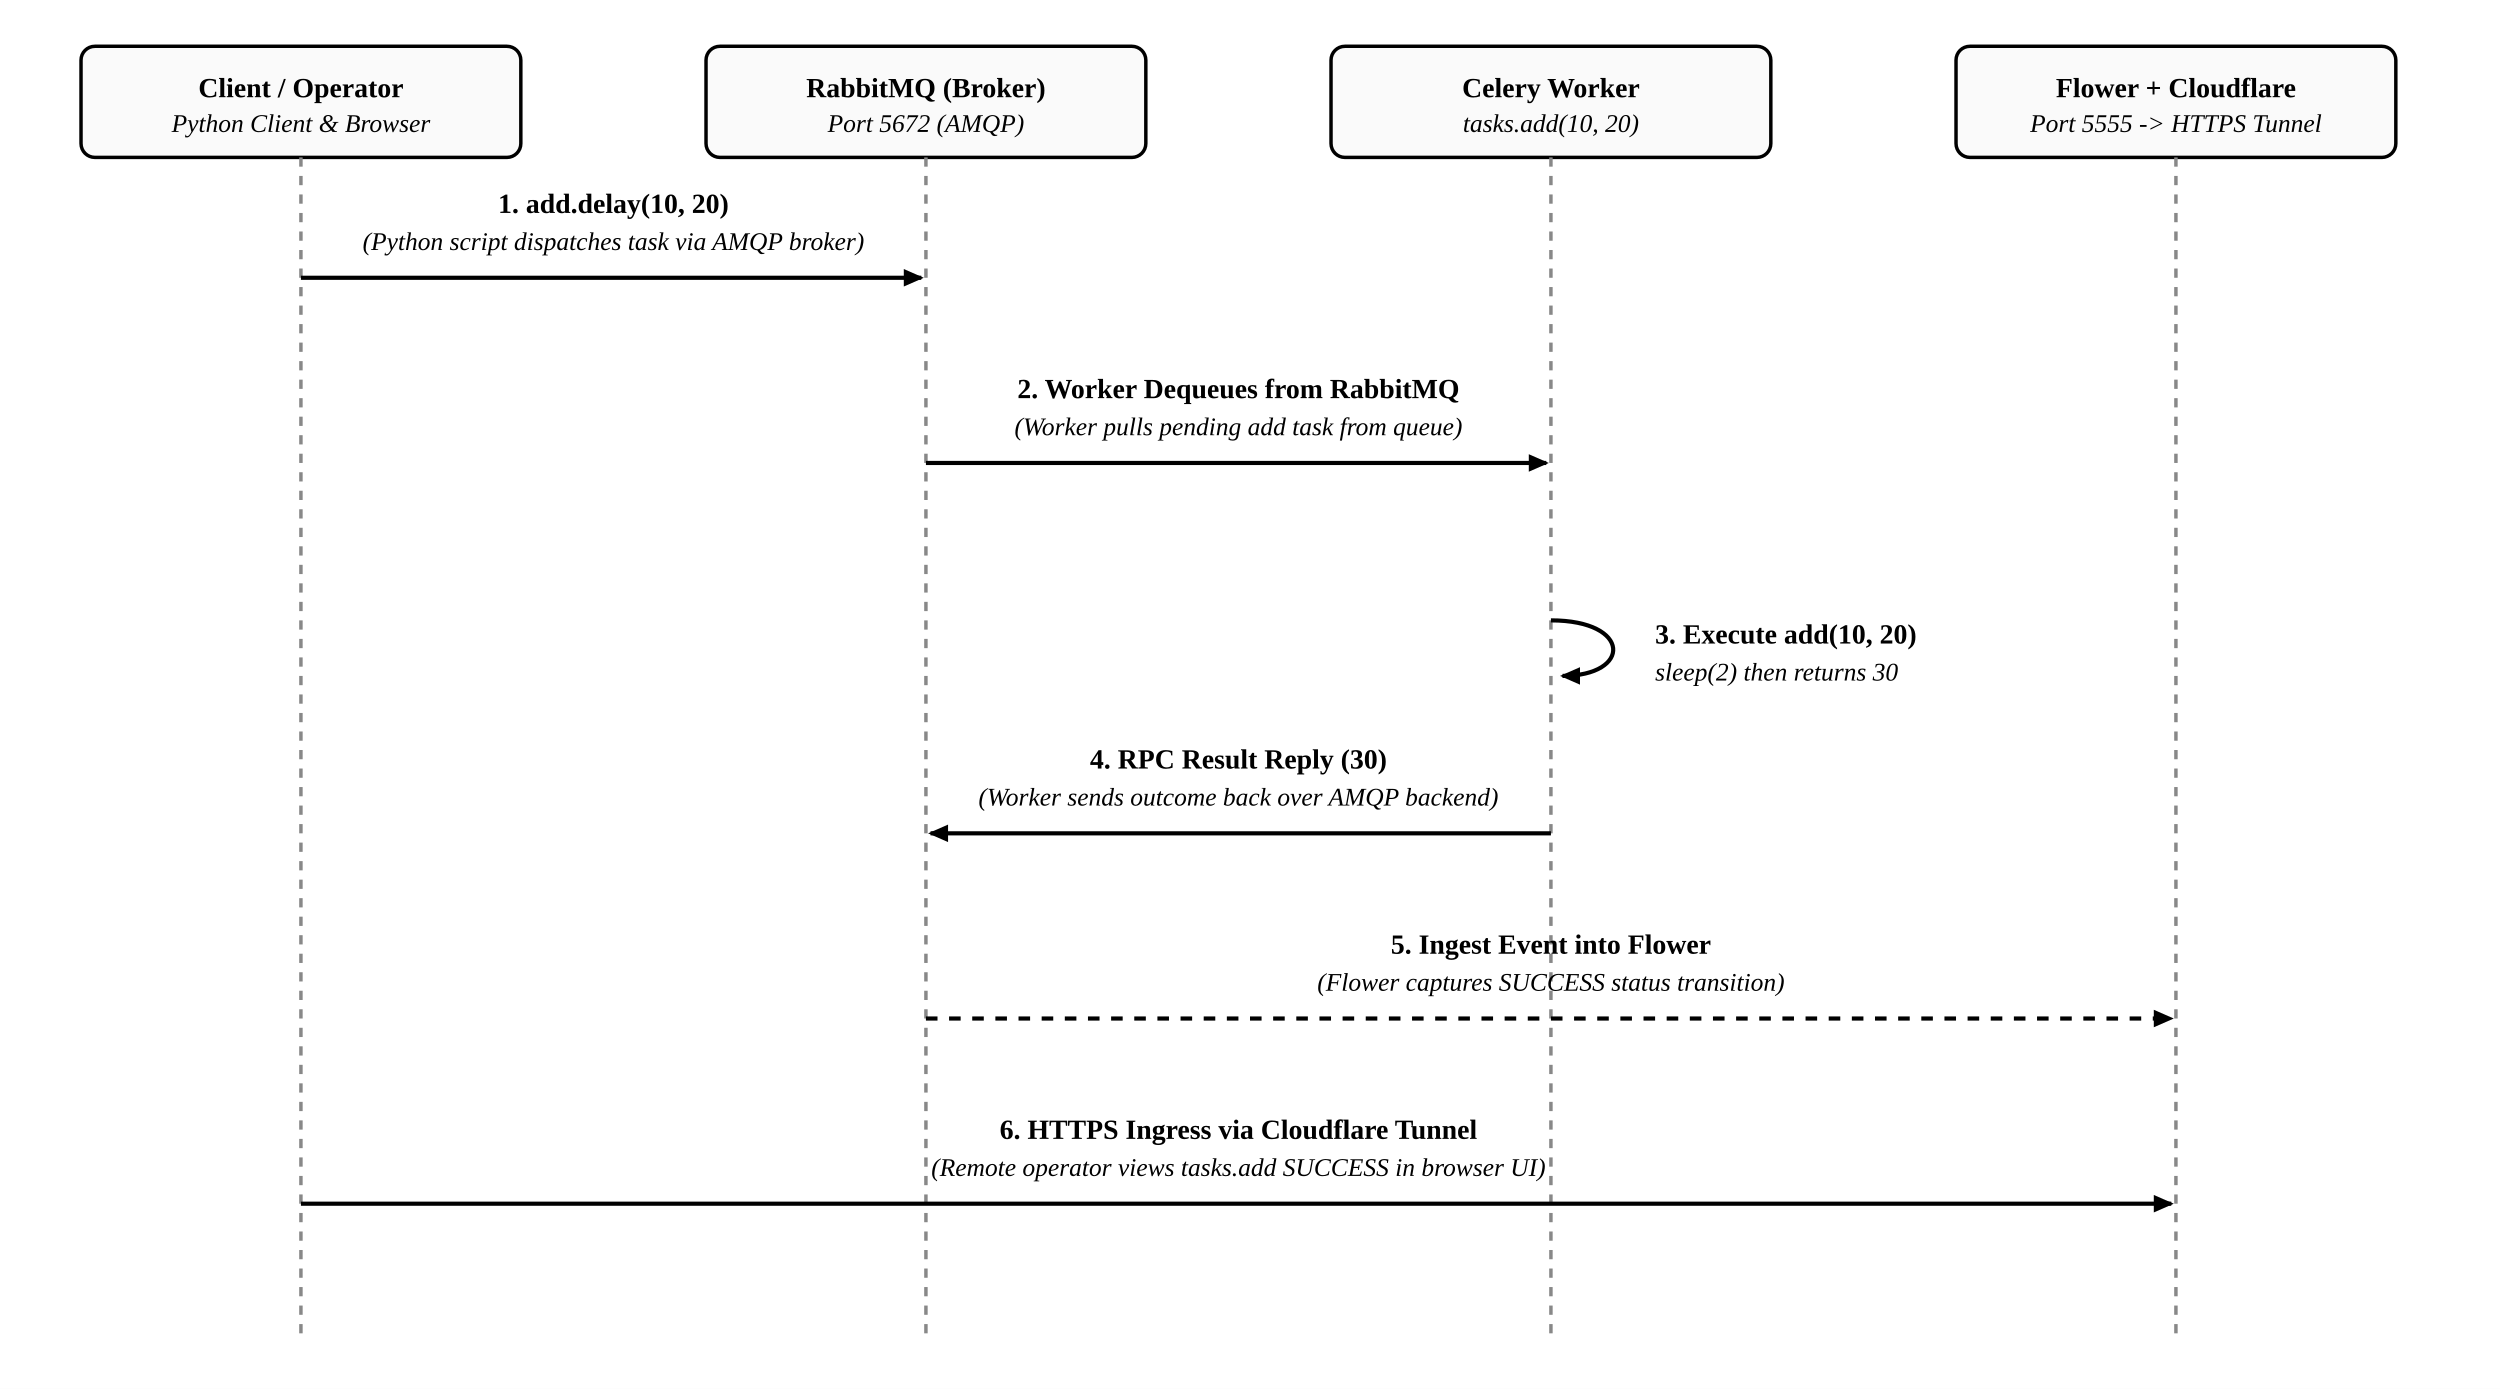
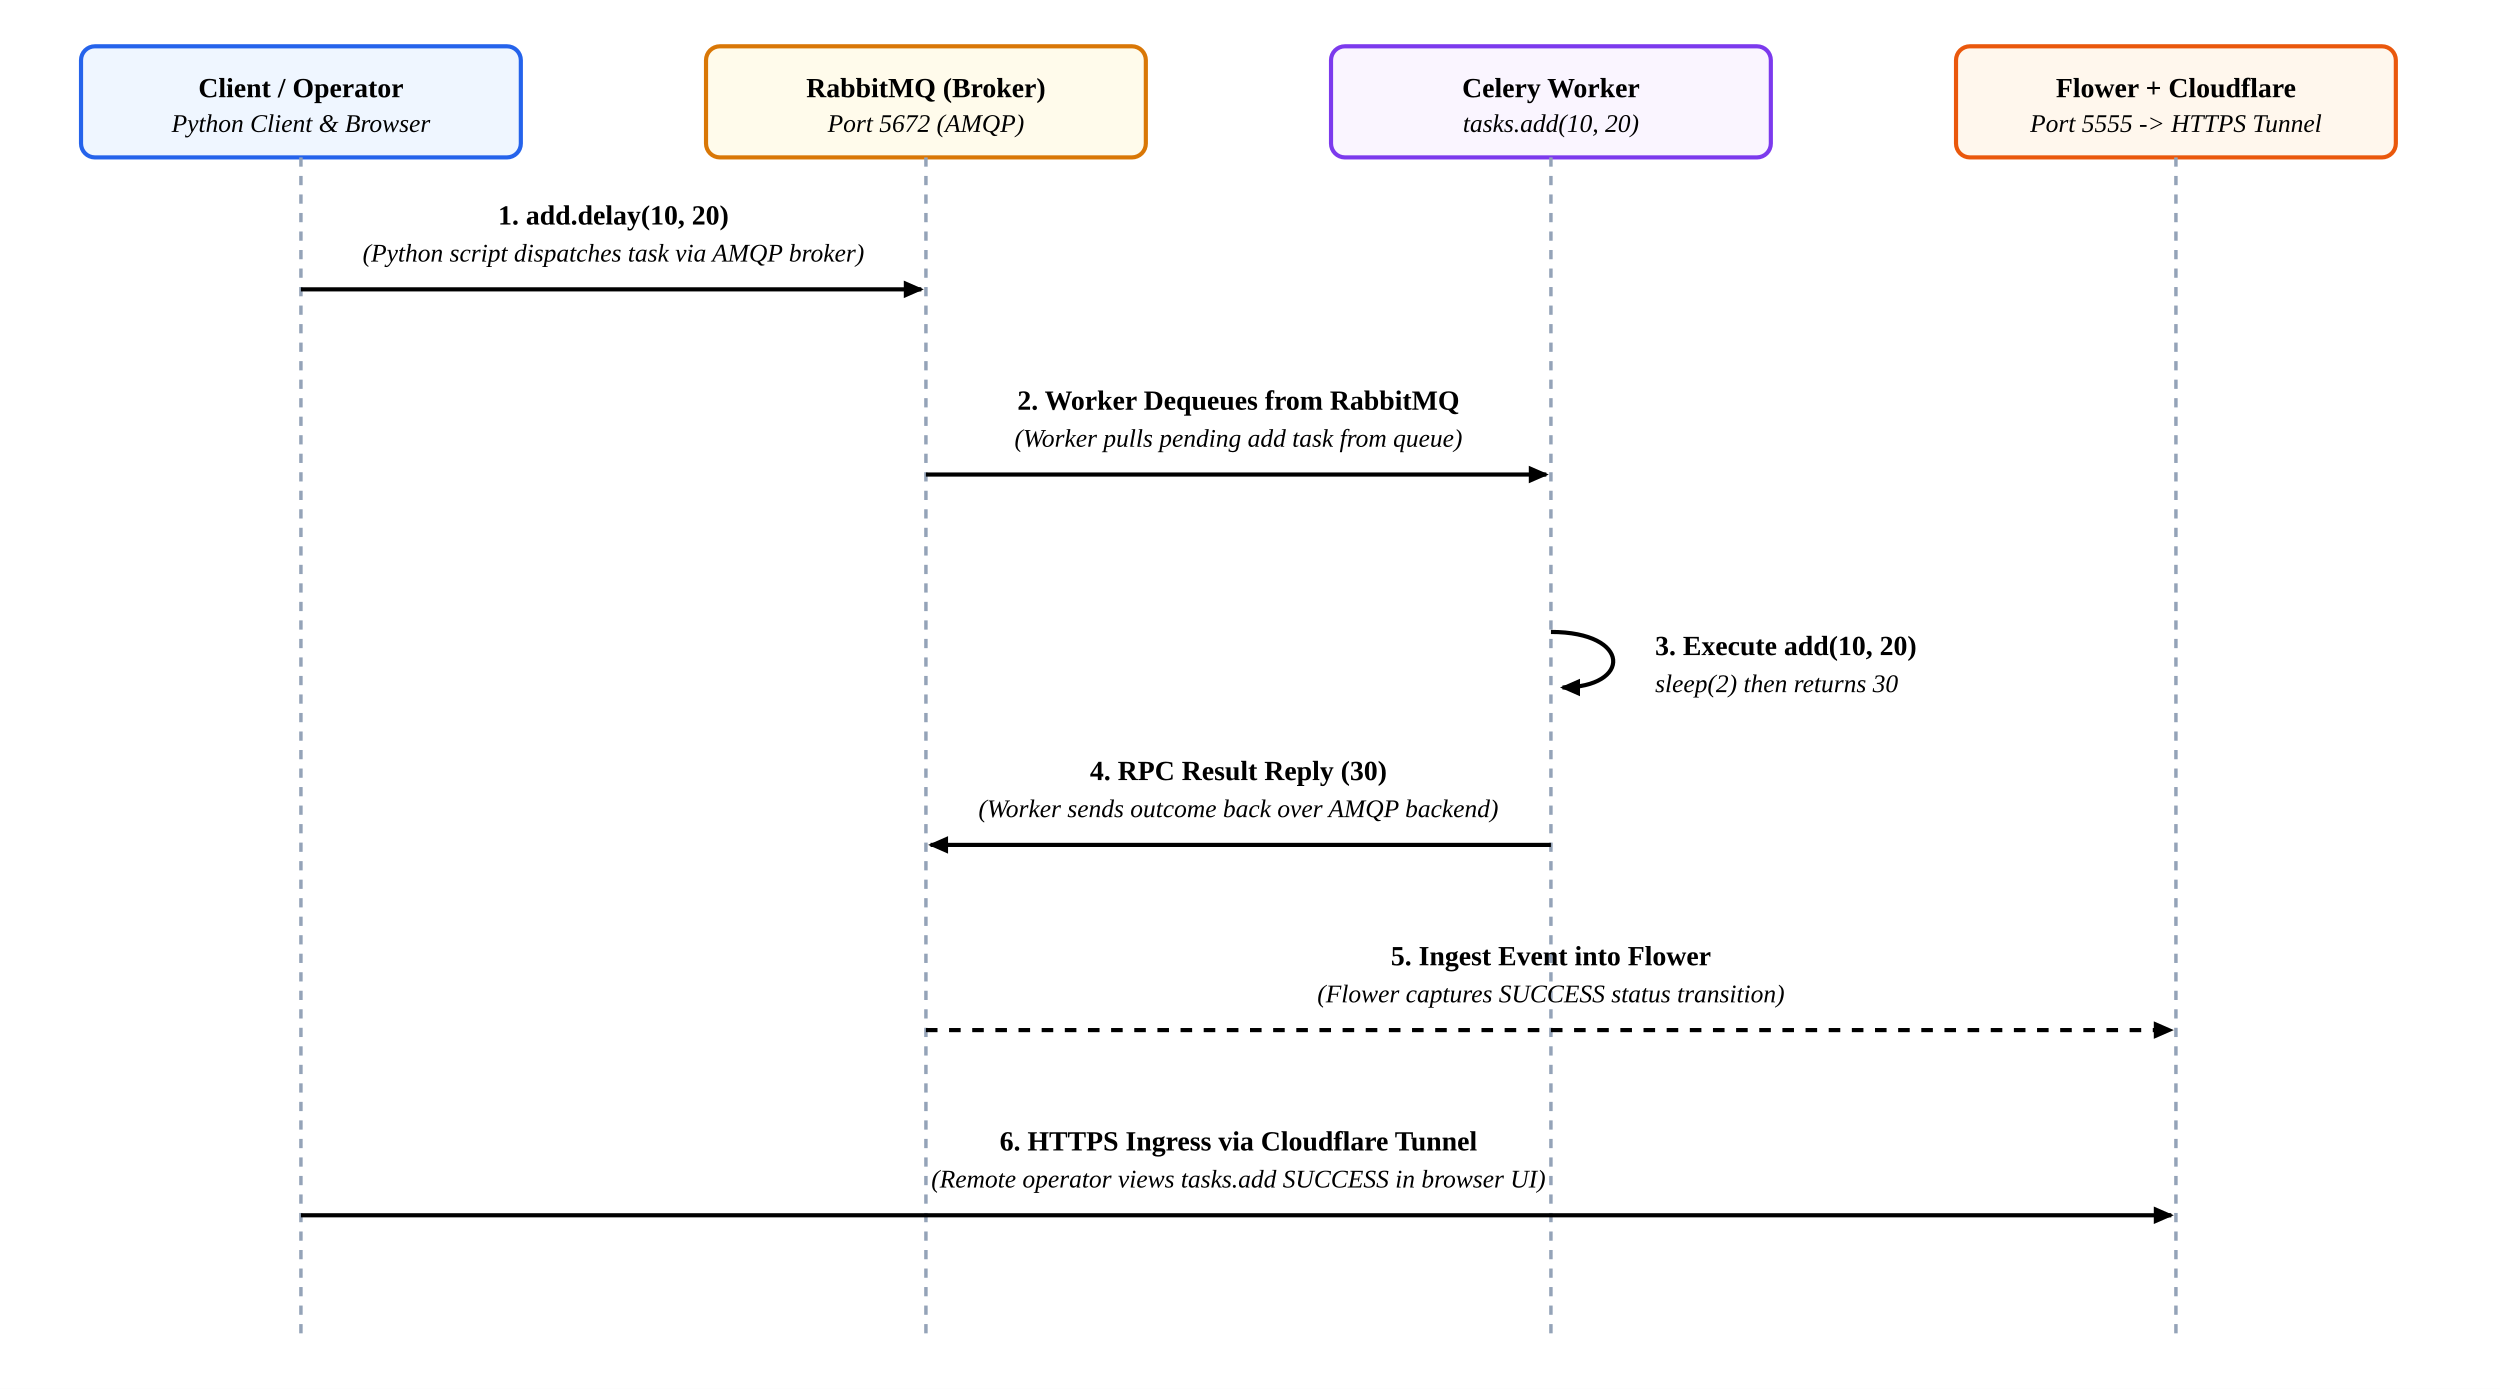
<svg xmlns="http://www.w3.org/2000/svg" viewBox="0 0 1080 600" width="1080" height="600">
  <defs>
    <style>
      text {
        font-family: "Times New Roman", Times, "Liberation Serif", serif;
        fill: #000000;
      }
      .title-text {
        font-size: 15px;
        font-weight: bold;
        fill: #000000;
      }
      .subtitle-text {
        font-size: 11px;
        font-style: italic;
        fill: #000000;
      }
      .section-heading {
        font-size: 12px;
        font-weight: bold;
        fill: #000000;
      }
      .code-font {
        font-family: "Times New Roman", Times, "Liberation Serif", serif;
        font-size: 11px;
        fill: #000000;
      }
      .body-text {
        font-size: 11px;
        fill: #000000;
      }
      .arrow-label {
        font-size: 11px;
        font-weight: bold;
        fill: #000000;
      }
      .arrow-sub {
        font-size: 10px;
        font-style: italic;
        fill: #000000;
      }
      .flow-step-title {
        font-size: 12px;
        font-weight: bold;
        fill: #000000;
      }
      .flow-step-sub {
        font-size: 11px;
        font-style: italic;
        fill: #000000;
      }
    </style>
    <marker id="arr-black" viewBox="0 0 10 10" refX="7" refY="5" markerWidth="6" markerHeight="6" orient="auto-start-reverse">
      <path d="M 0 1.5 L 8 5 L 0 8.5 z" fill="#000000" />
    </marker>
  </defs>
  <rect width="100%" height="100%" fill="#ffffff" />
-   <rect x="35" y="20" width="190" height="48" rx="6" fill="#fafafa" stroke="#000000" stroke-width="1.5" />
+   <rect x="35" y="20" width="190" height="48" rx="6" fill="#eff6ff" stroke="#2563eb" stroke-width="1.8" />
  <text x="130" y="42" text-anchor="middle" class="section-heading">Client / Operator</text>
  <text x="130" y="57" text-anchor="middle" class="subtitle-text">Python Client &amp; Browser</text>
-   <line x1="130" y1="68" x2="130" y2="580" stroke="#888888" stroke-width="1.5" stroke-dasharray="4,4" />
-   <rect x="305" y="20" width="190" height="48" rx="6" fill="#fafafa" stroke="#000000" stroke-width="1.5" />
+   <line x1="130" y1="68" x2="130" y2="580" stroke="#94a3b8" stroke-width="1.5" stroke-dasharray="4,4" />
+   <rect x="305" y="20" width="190" height="48" rx="6" fill="#fffbeb" stroke="#d97706" stroke-width="1.8" />
  <text x="400" y="42" text-anchor="middle" class="section-heading">RabbitMQ (Broker)</text>
  <text x="400" y="57" text-anchor="middle" class="subtitle-text">Port 5672 (AMQP)</text>
-   <line x1="400" y1="68" x2="400" y2="580" stroke="#888888" stroke-width="1.5" stroke-dasharray="4,4" />
-   <rect x="575" y="20" width="190" height="48" rx="6" fill="#fafafa" stroke="#000000" stroke-width="1.5" />
+   <line x1="400" y1="68" x2="400" y2="580" stroke="#94a3b8" stroke-width="1.5" stroke-dasharray="4,4" />
+   <rect x="575" y="20" width="190" height="48" rx="6" fill="#faf5ff" stroke="#7c3aed" stroke-width="1.8" />
  <text x="670" y="42" text-anchor="middle" class="section-heading">Celery Worker</text>
  <text x="670" y="57" text-anchor="middle" class="subtitle-text">tasks.add(10, 20)</text>
-   <line x1="670" y1="68" x2="670" y2="580" stroke="#888888" stroke-width="1.5" stroke-dasharray="4,4" />
-   <rect x="845" y="20" width="190" height="48" rx="6" fill="#fafafa" stroke="#000000" stroke-width="1.5" />
+   <line x1="670" y1="68" x2="670" y2="580" stroke="#94a3b8" stroke-width="1.5" stroke-dasharray="4,4" />
+   <rect x="845" y="20" width="190" height="48" rx="6" fill="#fff7ed" stroke="#ea580c" stroke-width="1.8" />
  <text x="940" y="42" text-anchor="middle" class="section-heading">Flower + Cloudflare</text>
  <text x="940" y="57" text-anchor="middle" class="subtitle-text">Port 5555 -&gt; HTTPS Tunnel</text>
-   <line x1="940" y1="68" x2="940" y2="580" stroke="#888888" stroke-width="1.5" stroke-dasharray="4,4" />
-   <line x1="130" y1="120" x2="398" y2="120" stroke="#000000" stroke-width="1.8" marker-end="url(#arr-black)" />
-   <text x="265" y="92" text-anchor="middle" class="flow-step-title">1. add.delay(10, 20)</text>
-   <text x="265" y="108" text-anchor="middle" class="flow-step-sub">(Python script dispatches task via AMQP broker)</text>
-   <line x1="400" y1="200" x2="668" y2="200" stroke="#000000" stroke-width="1.8" marker-end="url(#arr-black)" />
-   <text x="535" y="172" text-anchor="middle" class="flow-step-title">2. Worker Dequeues from RabbitMQ</text>
-   <text x="535" y="188" text-anchor="middle" class="flow-step-sub">(Worker pulls pending add task from queue)</text>
-   <path d="M 670 268 C 705 268, 705 292, 675 292" fill="none" stroke="#000000" stroke-width="1.8" marker-end="url(#arr-black)" />
-   <text x="715" y="278" text-anchor="start" class="flow-step-title">3. Execute add(10, 20)</text>
-   <text x="715" y="294" text-anchor="start" class="flow-step-sub">sleep(2) then returns 30</text>
-   <line x1="670" y1="360" x2="402" y2="360" stroke="#000000" stroke-width="1.8" marker-end="url(#arr-black)" />
-   <text x="535" y="332" text-anchor="middle" class="flow-step-title">4. RPC Result Reply (30)</text>
-   <text x="535" y="348" text-anchor="middle" class="flow-step-sub">(Worker sends outcome back over AMQP backend)</text>
-   <line x1="400" y1="440" x2="938" y2="440" stroke="#000000" stroke-width="1.8" stroke-dasharray="5,5" marker-end="url(#arr-black)" />
-   <text x="670" y="412" text-anchor="middle" class="flow-step-title">5. Ingest Event into Flower</text>
-   <text x="670" y="428" text-anchor="middle" class="flow-step-sub">(Flower captures SUCCESS status transition)</text>
-   <line x1="130" y1="520" x2="938" y2="520" stroke="#000000" stroke-width="1.8" marker-end="url(#arr-black)" />
-   <text x="535" y="492" text-anchor="middle" class="flow-step-title">6. HTTPS Ingress via Cloudflare Tunnel</text>
-   <text x="535" y="508" text-anchor="middle" class="flow-step-sub">(Remote operator views tasks.add SUCCESS in browser UI)</text>
+   <line x1="940" y1="68" x2="940" y2="580" stroke="#94a3b8" stroke-width="1.5" stroke-dasharray="4,4" />
+   <line x1="130" y1="125" x2="398" y2="125" stroke="#000000" stroke-width="1.8" marker-end="url(#arr-black)" />
+   <text x="265" y="97" text-anchor="middle" class="flow-step-title">1. add.delay(10, 20)</text>
+   <text x="265" y="113" text-anchor="middle" class="flow-step-sub">(Python script dispatches task via AMQP broker)</text>
+   <line x1="400" y1="205" x2="668" y2="205" stroke="#000000" stroke-width="1.8" marker-end="url(#arr-black)" />
+   <text x="535" y="177" text-anchor="middle" class="flow-step-title">2. Worker Dequeues from RabbitMQ</text>
+   <text x="535" y="193" text-anchor="middle" class="flow-step-sub">(Worker pulls pending add task from queue)</text>
+   <path d="M 670 273 C 705 273, 705 297, 675 297" fill="none" stroke="#000000" stroke-width="1.8" marker-end="url(#arr-black)" />
+   <text x="715" y="283" text-anchor="start" class="flow-step-title">3. Execute add(10, 20)</text>
+   <text x="715" y="299" text-anchor="start" class="flow-step-sub">sleep(2) then returns 30</text>
+   <line x1="670" y1="365" x2="402" y2="365" stroke="#000000" stroke-width="1.8" marker-end="url(#arr-black)" />
+   <text x="535" y="337" text-anchor="middle" class="flow-step-title">4. RPC Result Reply (30)</text>
+   <text x="535" y="353" text-anchor="middle" class="flow-step-sub">(Worker sends outcome back over AMQP backend)</text>
+   <line x1="400" y1="445" x2="938" y2="445" stroke="#000000" stroke-width="1.8" stroke-dasharray="5,5" marker-end="url(#arr-black)" />
+   <text x="670" y="417" text-anchor="middle" class="flow-step-title">5. Ingest Event into Flower</text>
+   <text x="670" y="433" text-anchor="middle" class="flow-step-sub">(Flower captures SUCCESS status transition)</text>
+   <line x1="130" y1="525" x2="938" y2="525" stroke="#000000" stroke-width="1.8" marker-end="url(#arr-black)" />
+   <text x="535" y="497" text-anchor="middle" class="flow-step-title">6. HTTPS Ingress via Cloudflare Tunnel</text>
+   <text x="535" y="513" text-anchor="middle" class="flow-step-sub">(Remote operator views tasks.add SUCCESS in browser UI)</text>
</svg>
